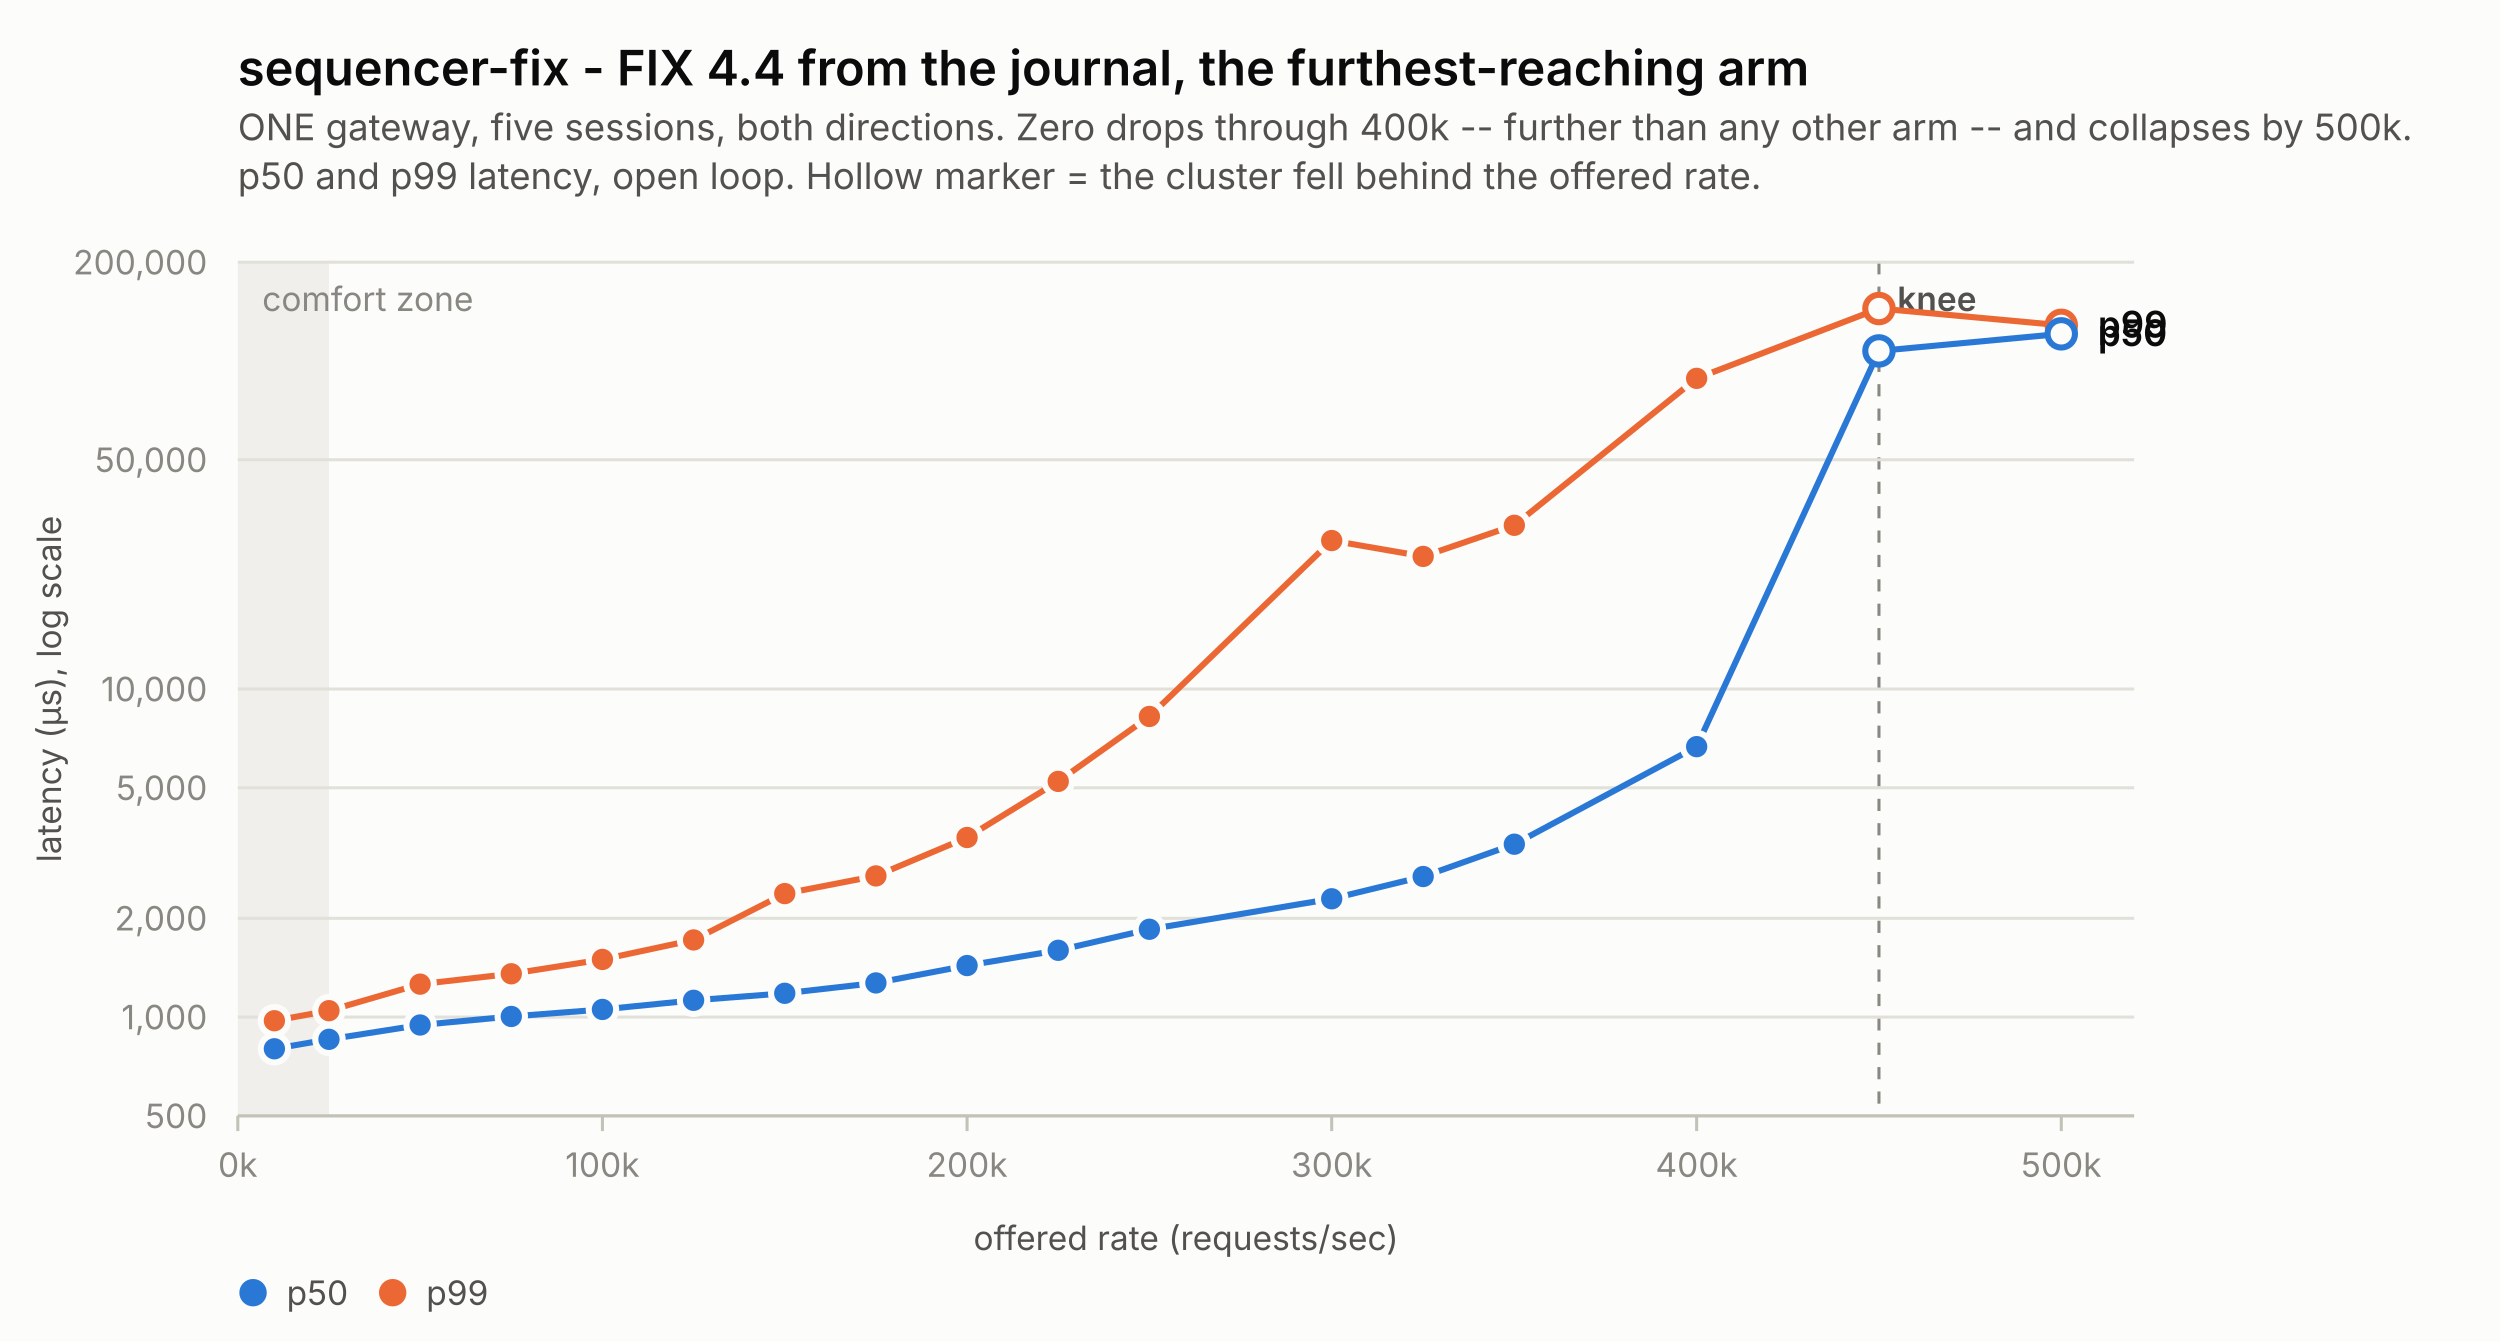
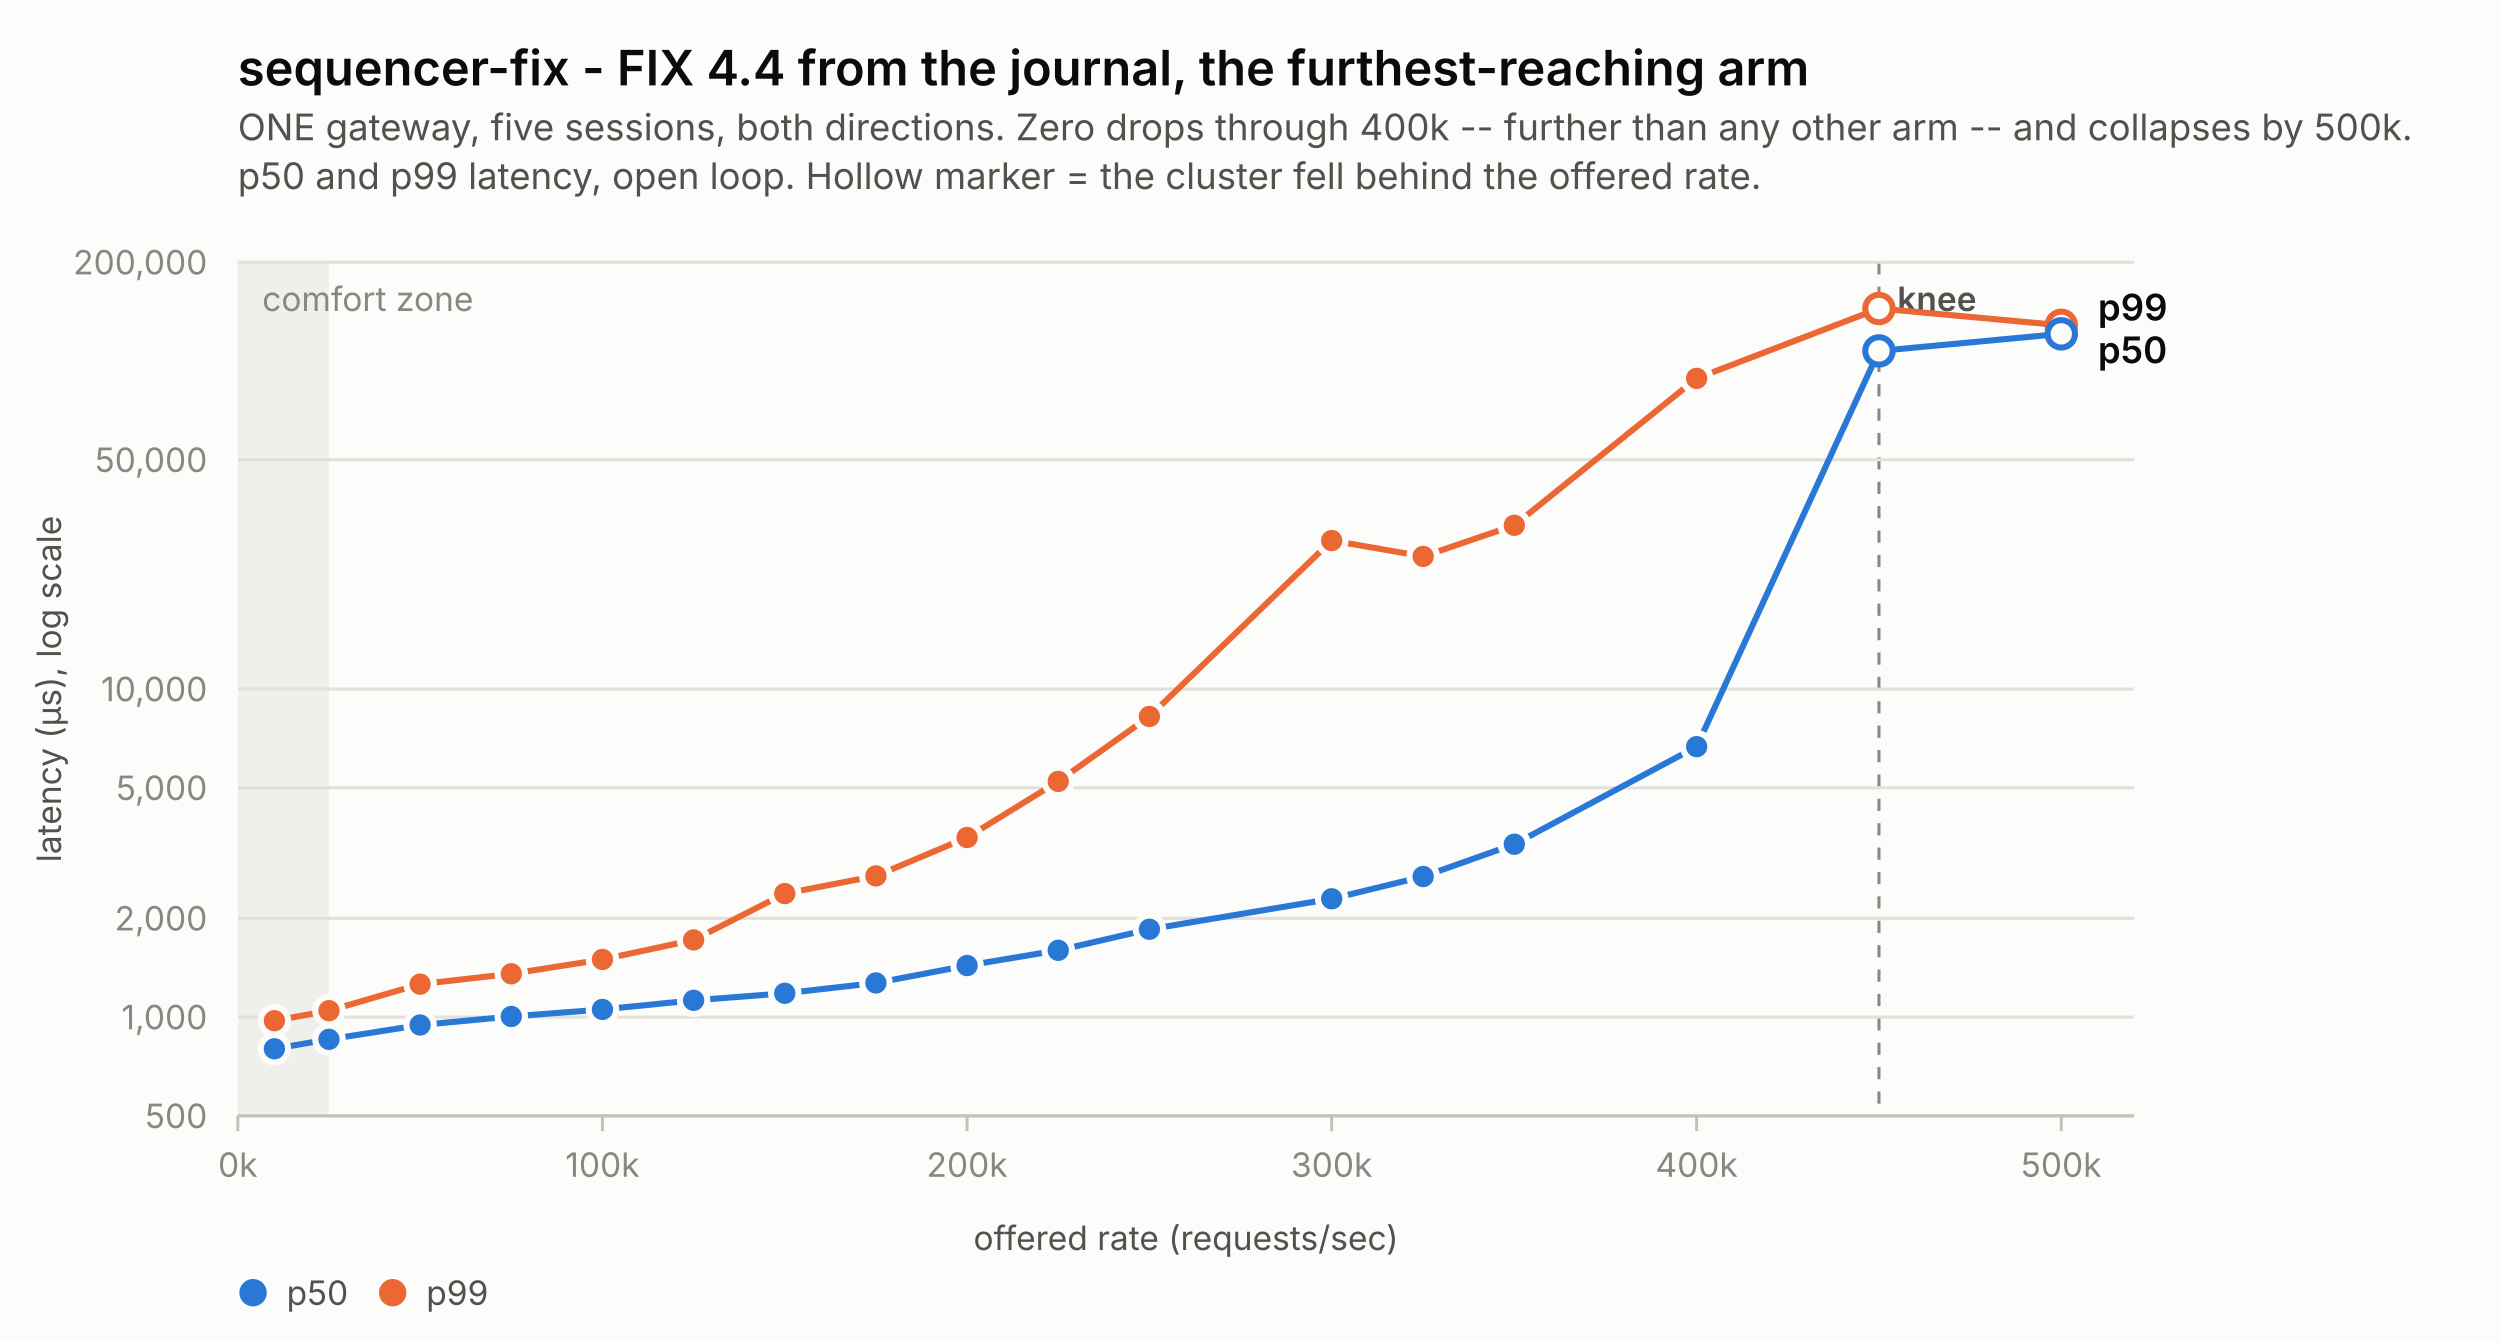
<svg xmlns="http://www.w3.org/2000/svg" width="820" height="440" viewBox="0 0 820 440" font-family="system-ui,-apple-system,&quot;Segoe UI&quot;,sans-serif" role="img" aria-label="sequencer-fix - FIX 4.4 from the journal, the furthest-reaching arm">
  <rect width="820" height="440" fill="#fcfcfb" />
  <text x="78" y="28" font-size="16" font-weight="600" fill="#0b0b0b">sequencer-fix - FIX 4.4 from the journal, the furthest-reaching arm</text>
  <text x="78" y="46" font-size="12" fill="#52514e">ONE gateway, five sessions, both directions. Zero drops through 400k -- further than any other arm -- and collapses by 500k.</text>
  <text x="78" y="62" font-size="12" fill="#52514e">p50 and p99 latency, open loop. Hollow marker = the cluster fell behind the offered rate.</text>
  <rect x="78" y="86" width="29.9" height="280" fill="#f0efec" />
  <text x="86" y="102" font-size="11" fill="#898781">comfort zone</text>
  <line x1="616.3" y1="86" x2="616.3" y2="366" stroke="#898781" stroke-width="1" stroke-dasharray="4 4" />
  <text x="622.3" y="102" font-size="11" font-weight="600" fill="#52514e">knee</text>
  <line x1="78" y1="366.0" x2="700" y2="366.0" stroke="#e1e0d9" stroke-width="1" />
  <text x="68" y="370.0" font-size="11" fill="#898781" text-anchor="end">500</text>
  <line x1="78" y1="333.6" x2="700" y2="333.6" stroke="#e1e0d9" stroke-width="1" />
  <text x="68" y="337.6" font-size="11" fill="#898781" text-anchor="end">1,000</text>
  <line x1="78" y1="301.2" x2="700" y2="301.2" stroke="#e1e0d9" stroke-width="1" />
  <text x="68" y="305.2" font-size="11" fill="#898781" text-anchor="end">2,000</text>
  <line x1="78" y1="258.4" x2="700" y2="258.4" stroke="#e1e0d9" stroke-width="1" />
  <text x="68" y="262.4" font-size="11" fill="#898781" text-anchor="end">5,000</text>
  <line x1="78" y1="226.0" x2="700" y2="226.0" stroke="#e1e0d9" stroke-width="1" />
  <text x="68" y="230.0" font-size="11" fill="#898781" text-anchor="end">10,000</text>
  <line x1="78" y1="150.8" x2="700" y2="150.8" stroke="#e1e0d9" stroke-width="1" />
  <text x="68" y="154.8" font-size="11" fill="#898781" text-anchor="end">50,000</text>
  <line x1="78" y1="86.0" x2="700" y2="86.0" stroke="#e1e0d9" stroke-width="1" />
  <text x="68" y="90.0" font-size="11" fill="#898781" text-anchor="end">200,000</text>
  <text x="20" y="226" font-size="11" fill="#52514e" text-anchor="middle" transform="rotate(-90 20 226)">latency (µs), log scale</text>
  <line x1="78" y1="366" x2="700" y2="366" stroke="#c3c2b7" stroke-width="1" />
  <line x1="78.0" y1="366" x2="78.0" y2="371" stroke="#c3c2b7" stroke-width="1" />
  <text x="78.0" y="386" font-size="11" fill="#898781" text-anchor="middle">0k</text>
  <line x1="197.6" y1="366" x2="197.6" y2="371" stroke="#c3c2b7" stroke-width="1" />
  <text x="197.6" y="386" font-size="11" fill="#898781" text-anchor="middle">100k</text>
  <line x1="317.2" y1="366" x2="317.2" y2="371" stroke="#c3c2b7" stroke-width="1" />
  <text x="317.2" y="386" font-size="11" fill="#898781" text-anchor="middle">200k</text>
  <line x1="436.8" y1="366" x2="436.8" y2="371" stroke="#c3c2b7" stroke-width="1" />
  <text x="436.8" y="386" font-size="11" fill="#898781" text-anchor="middle">300k</text>
  <line x1="556.5" y1="366" x2="556.5" y2="371" stroke="#c3c2b7" stroke-width="1" />
  <text x="556.5" y="386" font-size="11" fill="#898781" text-anchor="middle">400k</text>
  <line x1="676.1" y1="366" x2="676.1" y2="371" stroke="#c3c2b7" stroke-width="1" />
  <text x="676.1" y="386" font-size="11" fill="#898781" text-anchor="middle">500k</text>
  <text x="389" y="410" font-size="11" fill="#52514e" text-anchor="middle">offered rate (requests/sec)</text>
  <defs>
    <clipPath id="plot">
      <rect x="72" y="80" width="634" height="292" />
    </clipPath>
  </defs>
  <g clip-path="url(#plot)">
    <path d="M90.0,334.8 L107.9,331.5 L137.8,322.8 L167.7,319.4 L197.6,314.7 L227.5,308.3 L257.4,293.1 L287.3,287.3 L317.2,274.7 L347.1,256.3 L377.0,235.0 L436.8,177.3 L466.8,182.5 L496.7,172.3 L556.5,124.1 L616.3,101.2 L676.1,106.7" fill="none" stroke="#eb6834" stroke-width="2" stroke-linejoin="round" stroke-linecap="round" />
    <circle cx="90.0" cy="334.8" r="4.5" fill="#eb6834" stroke="#fcfcfb" stroke-width="2" />
    <circle cx="107.9" cy="331.5" r="4.5" fill="#eb6834" stroke="#fcfcfb" stroke-width="2" />
    <circle cx="137.8" cy="322.8" r="4.5" fill="#eb6834" stroke="#fcfcfb" stroke-width="2" />
    <circle cx="167.7" cy="319.4" r="4.5" fill="#eb6834" stroke="#fcfcfb" stroke-width="2" />
    <circle cx="197.6" cy="314.7" r="4.5" fill="#eb6834" stroke="#fcfcfb" stroke-width="2" />
    <circle cx="227.5" cy="308.3" r="4.5" fill="#eb6834" stroke="#fcfcfb" stroke-width="2" />
    <circle cx="257.4" cy="293.1" r="4.5" fill="#eb6834" stroke="#fcfcfb" stroke-width="2" />
    <circle cx="287.3" cy="287.3" r="4.5" fill="#eb6834" stroke="#fcfcfb" stroke-width="2" />
    <circle cx="317.2" cy="274.7" r="4.5" fill="#eb6834" stroke="#fcfcfb" stroke-width="2" />
    <circle cx="347.1" cy="256.3" r="4.5" fill="#eb6834" stroke="#fcfcfb" stroke-width="2" />
    <circle cx="377.0" cy="235.0" r="4.5" fill="#eb6834" stroke="#fcfcfb" stroke-width="2" />
    <circle cx="436.8" cy="177.3" r="4.5" fill="#eb6834" stroke="#fcfcfb" stroke-width="2" />
    <circle cx="466.8" cy="182.5" r="4.5" fill="#eb6834" stroke="#fcfcfb" stroke-width="2" />
    <circle cx="496.7" cy="172.3" r="4.5" fill="#eb6834" stroke="#fcfcfb" stroke-width="2" />
    <circle cx="556.5" cy="124.1" r="4.5" fill="#eb6834" stroke="#fcfcfb" stroke-width="2" />
    <circle cx="616.3" cy="101.2" r="4.5" fill="#fcfcfb" stroke="#eb6834" stroke-width="2" />
    <circle cx="676.1" cy="106.7" r="4.5" fill="#fcfcfb" stroke="#eb6834" stroke-width="2" />
    <path d="M90.0,344.0 L107.9,340.9 L137.8,336.2 L167.7,333.4 L197.6,331.1 L227.5,328.1 L257.4,325.8 L287.3,322.4 L317.2,316.7 L347.1,311.7 L377.0,304.8 L436.8,294.8 L466.8,287.5 L496.7,276.9 L556.5,244.9 L616.3,115.1 L676.1,109.5" fill="none" stroke="#2a78d6" stroke-width="2" stroke-linejoin="round" stroke-linecap="round" />
    <circle cx="90.0" cy="344.0" r="4.5" fill="#2a78d6" stroke="#fcfcfb" stroke-width="2" />
    <circle cx="107.9" cy="340.9" r="4.5" fill="#2a78d6" stroke="#fcfcfb" stroke-width="2" />
    <circle cx="137.8" cy="336.2" r="4.5" fill="#2a78d6" stroke="#fcfcfb" stroke-width="2" />
    <circle cx="167.7" cy="333.4" r="4.5" fill="#2a78d6" stroke="#fcfcfb" stroke-width="2" />
    <circle cx="197.6" cy="331.1" r="4.5" fill="#2a78d6" stroke="#fcfcfb" stroke-width="2" />
    <circle cx="227.5" cy="328.1" r="4.5" fill="#2a78d6" stroke="#fcfcfb" stroke-width="2" />
    <circle cx="257.4" cy="325.8" r="4.5" fill="#2a78d6" stroke="#fcfcfb" stroke-width="2" />
    <circle cx="287.3" cy="322.4" r="4.5" fill="#2a78d6" stroke="#fcfcfb" stroke-width="2" />
    <circle cx="317.2" cy="316.7" r="4.5" fill="#2a78d6" stroke="#fcfcfb" stroke-width="2" />
    <circle cx="347.1" cy="311.7" r="4.5" fill="#2a78d6" stroke="#fcfcfb" stroke-width="2" />
    <circle cx="377.0" cy="304.8" r="4.5" fill="#2a78d6" stroke="#fcfcfb" stroke-width="2" />
    <circle cx="436.8" cy="294.8" r="4.5" fill="#2a78d6" stroke="#fcfcfb" stroke-width="2" />
    <circle cx="466.8" cy="287.5" r="4.5" fill="#2a78d6" stroke="#fcfcfb" stroke-width="2" />
    <circle cx="496.7" cy="276.9" r="4.5" fill="#2a78d6" stroke="#fcfcfb" stroke-width="2" />
    <circle cx="556.5" cy="244.9" r="4.5" fill="#2a78d6" stroke="#fcfcfb" stroke-width="2" />
    <circle cx="616.3" cy="115.1" r="4.5" fill="#fcfcfb" stroke="#2a78d6" stroke-width="2" />
    <circle cx="676.1" cy="109.5" r="4.5" fill="#fcfcfb" stroke="#2a78d6" stroke-width="2" />
  </g>
-   <text x="688.1" y="110.7" font-size="12" font-weight="600" fill="#0b0b0b">p99</text>
-   <text x="688.1" y="113.5" font-size="12" font-weight="600" fill="#0b0b0b">p50</text>
+   <text x="688.1" y="105.1" font-size="12" font-weight="600" fill="#0b0b0b">p99</text>
+   <text x="688.1" y="119.1" font-size="12" font-weight="600" fill="#0b0b0b">p50</text>
  <circle cx="83" cy="424" r="4.5" fill="#2a78d6" />
  <text x="94" y="428" font-size="11" fill="#52514e">p50</text>
  <circle cx="128.8" cy="424" r="4.5" fill="#eb6834" />
  <text x="139.8" y="428" font-size="11" fill="#52514e">p99</text>
</svg>
